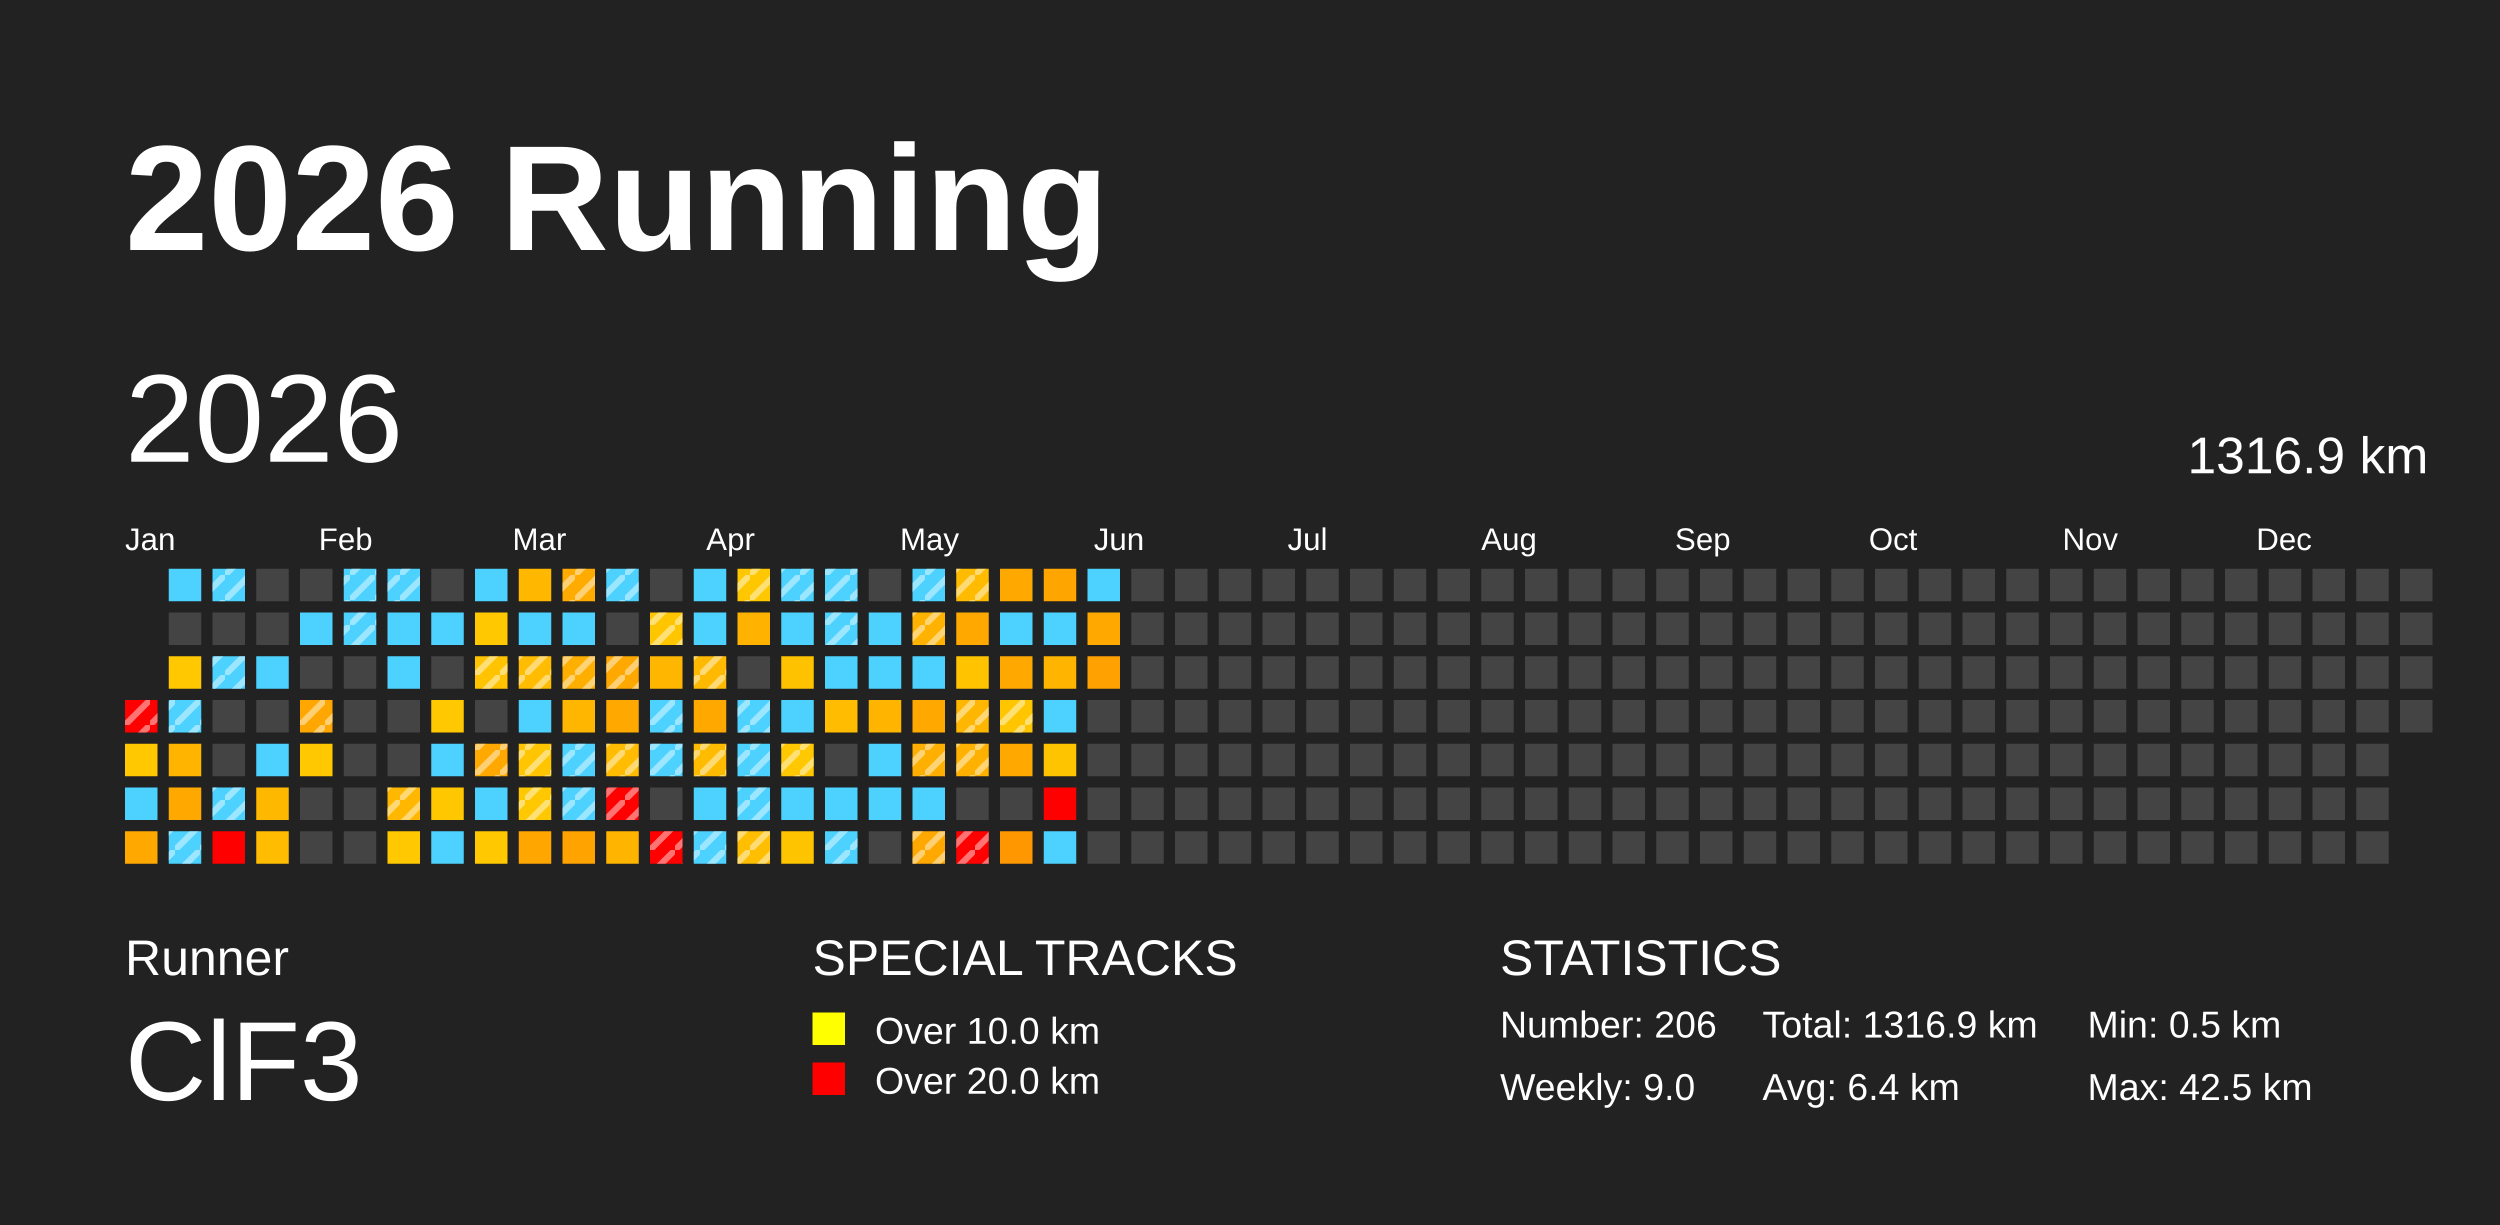
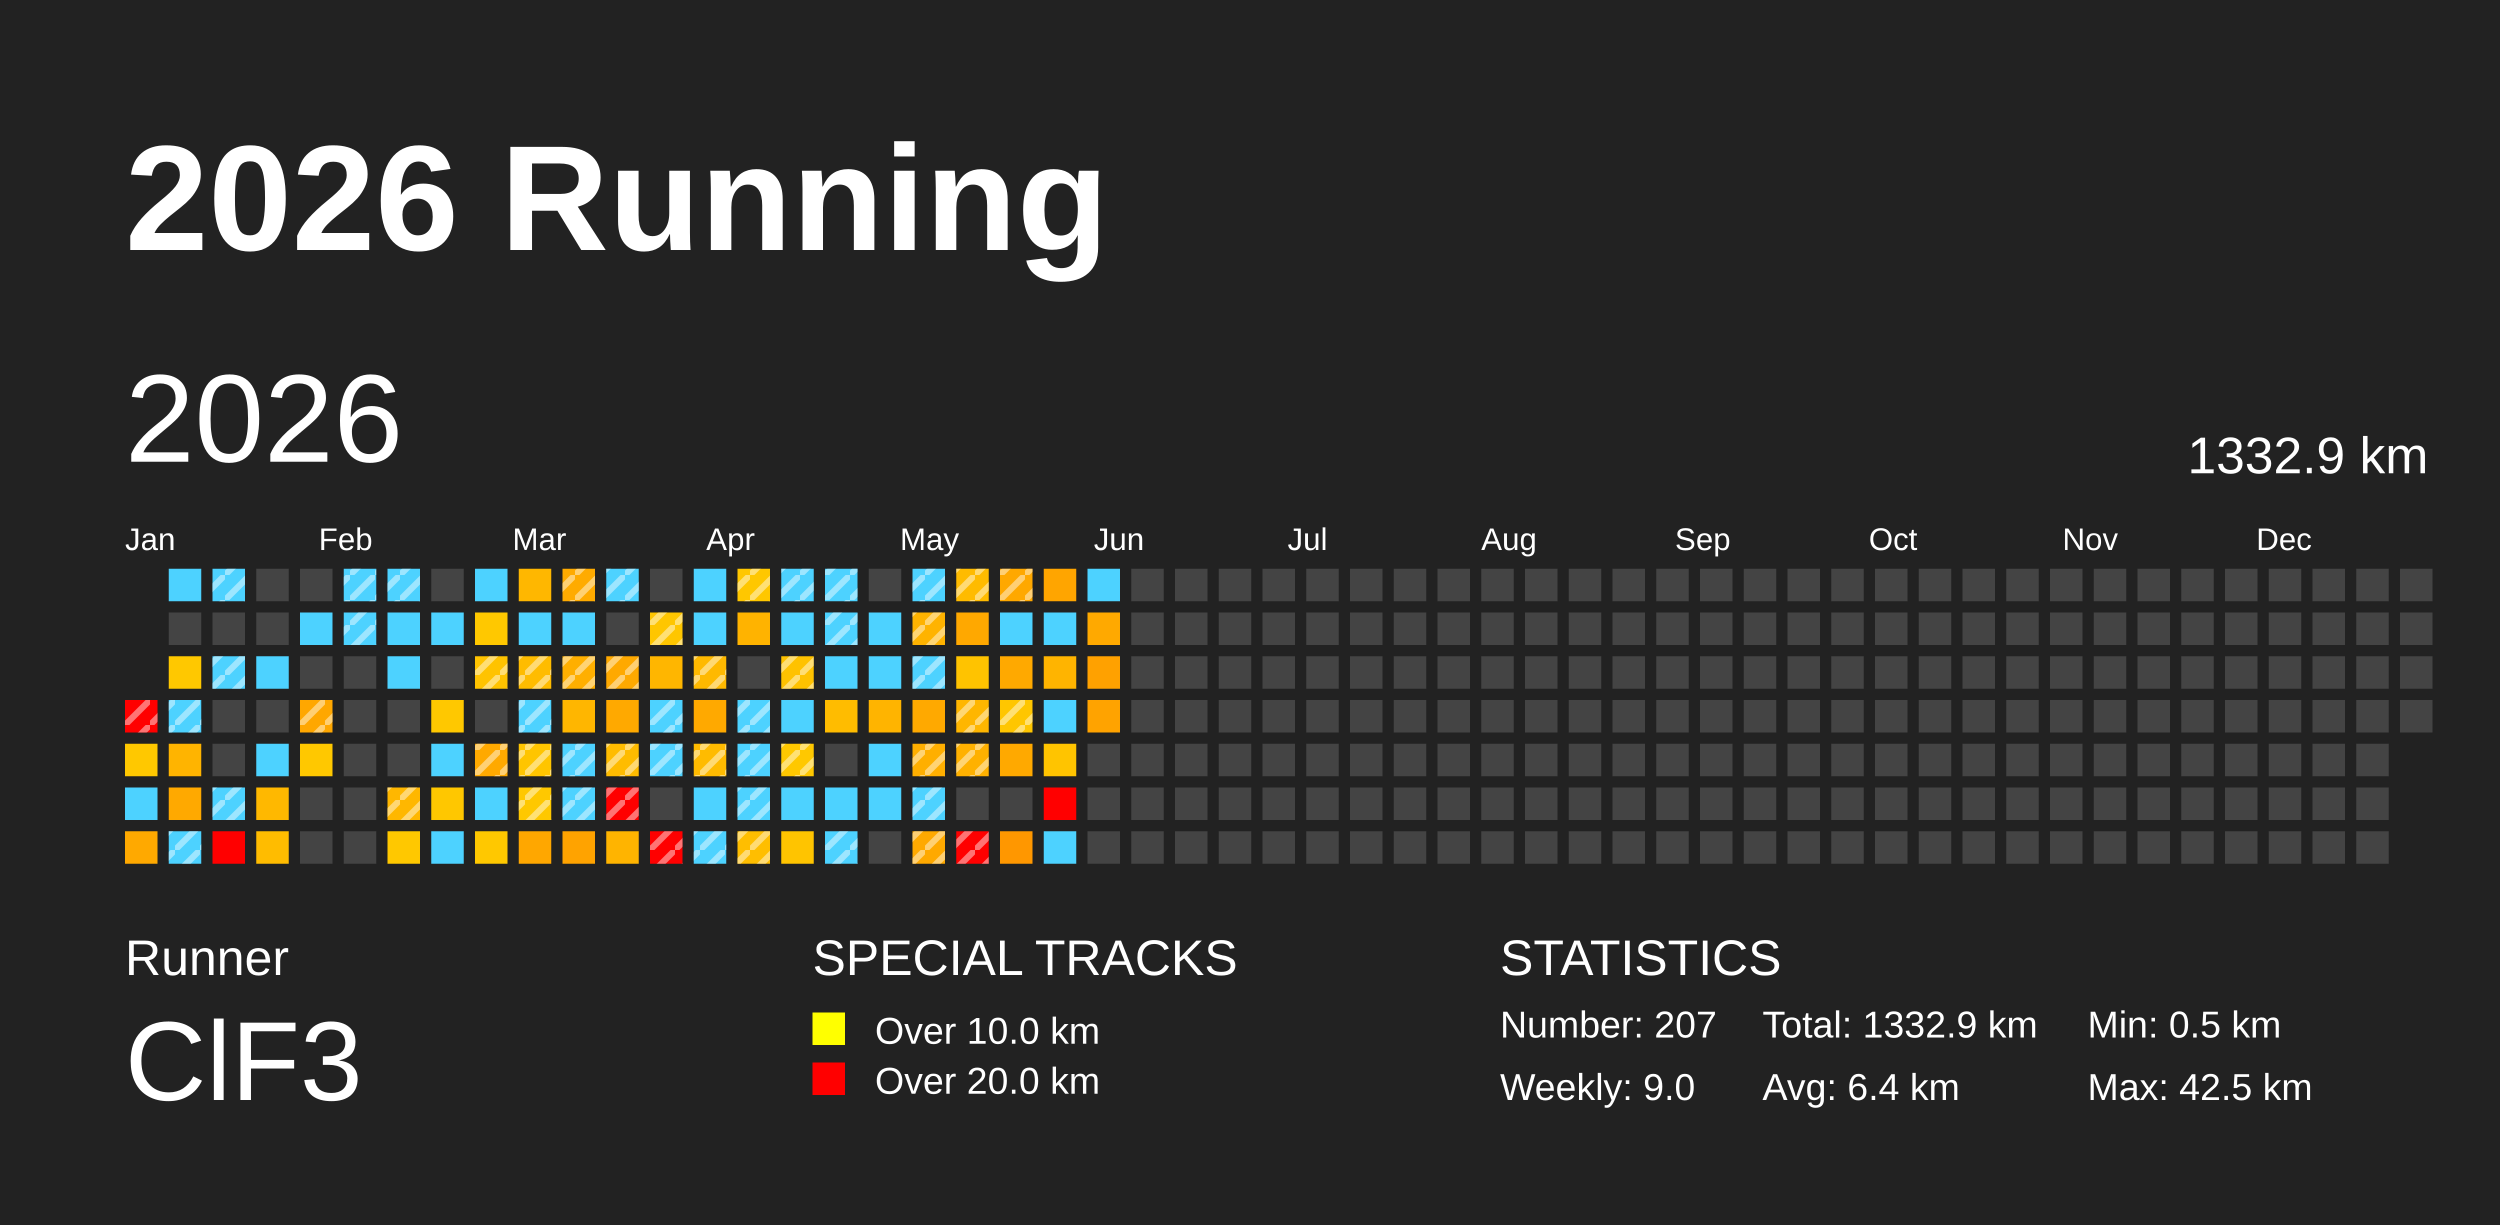
<svg xmlns="http://www.w3.org/2000/svg" baseProfile="full" height="98mm" version="1.1" viewBox="0,0,200,98" width="200mm">
  <defs>
    <pattern height="2" id="indoor-stripe" patternUnits="userSpaceOnUse" width="2">
      <line stroke="white" stroke-opacity="0.45" stroke-width="0.5" x1="0" x2="2" y1="2" y2="0" />
    </pattern>
  </defs>
  <rect fill="#222222" height="98" width="200" x="0" y="0" />
  <text fill="#FFFFFF" style="font-size:12px; font-family:Arial; font-weight:bold;" x="10" y="20">2026 Running</text>
  <text fill="#FFFFFF" style="font-size:4px; font-family:Arial" x="10" y="78">Runner</text>
  <text fill="#FFFFFF" style="font-size:9px; font-family:Arial" x="10" y="88">ClF3</text>
  <text fill="#FFFFFF" style="font-size:4px; font-family:Arial" x="65" y="78">SPECIAL TRACKS</text>
  <rect fill="yellow" height="2.6" width="2.6" x="65" y="81" />
  <text fill="#FFFFFF" style="font-size:3px; font-family:Arial" x="70" y="83.5">Over 10.0 km</text>
  <rect fill="red" height="2.6" width="2.6" x="65" y="85" />
  <text fill="#FFFFFF" style="font-size:3px; font-family:Arial" x="70" y="87.5">Over 20.0 km</text>
  <text fill="#FFFFFF" style="font-size:4px; font-family:Arial" x="120" y="78">STATISTICS</text>
-   <text fill="#FFFFFF" style="font-size:3px; font-family:Arial" x="120" y="83">Number: 206</text>
+   <text fill="#FFFFFF" style="font-size:3px; font-family:Arial" x="120" y="83">Number: 207</text>
  <text fill="#FFFFFF" style="font-size:3px; font-family:Arial" x="120" y="88">Weekly: 9.0</text>
-   <text fill="#FFFFFF" style="font-size:3px; font-family:Arial" x="141" y="83">Total: 1316.9 km</text>
+   <text fill="#FFFFFF" style="font-size:3px; font-family:Arial" x="141" y="83">Total: 1332.9 km</text>
  <text fill="#FFFFFF" style="font-size:3px; font-family:Arial" x="141" y="88">Avg: 6.4 km</text>
  <text fill="#FFFFFF" style="font-size:3px; font-family:Arial" x="167" y="83">Min: 0.5 km</text>
  <text fill="#FFFFFF" style="font-size:3px; font-family:Arial" x="167" y="88">Max: 42.5 km</text>
  <text dominant-baseline="hanging" fill="#FFFFFF" style="font-size:10.0px; font-family:Arial;" x="10" y="30">2026</text>
-   <text dominant-baseline="hanging" fill="#FFFFFF" style="font-size:4.125px; font-family:Arial;" x="175" y="35">1316.9 km</text>
+   <text dominant-baseline="hanging" fill="#FFFFFF" style="font-size:4.125px; font-family:Arial;" x="175" y="35">1332.9 km</text>
  <text fill="#FFFFFF" style="font-size:2.5px; font-family:Arial" x="10.0" y="44">Jan</text>
  <text fill="#FFFFFF" style="font-size:2.5px; font-family:Arial" x="25.5" y="44">Feb</text>
  <text fill="#FFFFFF" style="font-size:2.5px; font-family:Arial" x="41.0" y="44">Mar</text>
  <text fill="#FFFFFF" style="font-size:2.5px; font-family:Arial" x="56.5" y="44">Apr</text>
  <text fill="#FFFFFF" style="font-size:2.5px; font-family:Arial" x="72.0" y="44">May</text>
  <text fill="#FFFFFF" style="font-size:2.5px; font-family:Arial" x="87.5" y="44">Jun</text>
  <text fill="#FFFFFF" style="font-size:2.5px; font-family:Arial" x="103.0" y="44">Jul</text>
  <text fill="#FFFFFF" style="font-size:2.5px; font-family:Arial" x="118.5" y="44">Aug</text>
  <text fill="#FFFFFF" style="font-size:2.5px; font-family:Arial" x="134.0" y="44">Sep</text>
  <text fill="#FFFFFF" style="font-size:2.5px; font-family:Arial" x="149.5" y="44">Oct</text>
  <text fill="#FFFFFF" style="font-size:2.5px; font-family:Arial" x="165.0" y="44">Nov</text>
  <text fill="#FFFFFF" style="font-size:2.5px; font-family:Arial" x="180.5" y="44">Dec</text>
  <rect fill="red" height="2.6" width="2.6" x="10.0" y="56.0" />
  <rect fill="url(#indoor-stripe)" height="2.6" style="pointer-events: none;" width="2.6" x="10.0" y="56.0" />
  <rect fill="#ffc800" height="2.6" width="2.6" x="10.0" y="59.5" />
  <rect fill="#4dd2ff" height="2.6" width="2.6" x="10.0" y="63.0" />
  <rect fill="#ffa900" height="2.6" width="2.6" x="10.0" y="66.5" />
  <rect fill="#4dd2ff" height="2.6" width="2.6" x="13.5" y="45.5" />
  <rect fill="#444444" height="2.6" width="2.6" x="13.5" y="49.0" />
  <rect fill="#ffc800" height="2.6" width="2.6" x="13.5" y="52.5" />
  <rect fill="#4dd2ff" height="2.6" width="2.6" x="13.5" y="56.0" />
  <rect fill="url(#indoor-stripe)" height="2.6" style="pointer-events: none;" width="2.6" x="13.5" y="56.0" />
  <rect fill="#ffb400" height="2.6" width="2.6" x="13.5" y="59.5" />
  <rect fill="#ffa900" height="2.6" width="2.6" x="13.5" y="63.0" />
  <rect fill="#4dd2ff" height="2.6" width="2.6" x="13.5" y="66.5" />
  <rect fill="url(#indoor-stripe)" height="2.6" style="pointer-events: none;" width="2.6" x="13.5" y="66.5" />
  <rect fill="#4dd2ff" height="2.6" width="2.6" x="17.0" y="45.5" />
  <rect fill="url(#indoor-stripe)" height="2.6" style="pointer-events: none;" width="2.6" x="17.0" y="45.5" />
  <rect fill="#444444" height="2.6" width="2.6" x="17.0" y="49.0" />
  <rect fill="#4dd2ff" height="2.6" width="2.6" x="17.0" y="52.5" />
  <rect fill="url(#indoor-stripe)" height="2.6" style="pointer-events: none;" width="2.6" x="17.0" y="52.5" />
  <rect fill="#444444" height="2.6" width="2.6" x="17.0" y="56.0" />
  <rect fill="#444444" height="2.6" width="2.6" x="17.0" y="59.5" />
  <rect fill="#4dd2ff" height="2.6" width="2.6" x="17.0" y="63.0" />
  <rect fill="url(#indoor-stripe)" height="2.6" style="pointer-events: none;" width="2.6" x="17.0" y="63.0" />
  <rect fill="red" height="2.6" width="2.6" x="17.0" y="66.5" />
  <rect fill="#444444" height="2.6" width="2.6" x="20.5" y="45.5" />
  <rect fill="#444444" height="2.6" width="2.6" x="20.5" y="49.0" />
  <rect fill="#4dd2ff" height="2.6" width="2.6" x="20.5" y="52.5" />
  <rect fill="#444444" height="2.6" width="2.6" x="20.5" y="56.0" />
  <rect fill="#4dd2ff" height="2.6" width="2.6" x="20.5" y="59.5" />
  <rect fill="#ffb800" height="2.6" width="2.6" x="20.5" y="63.0" />
  <rect fill="#ffbc00" height="2.6" width="2.6" x="20.5" y="66.5" />
  <rect fill="#444444" height="2.6" width="2.6" x="24.0" y="45.5" />
  <rect fill="#4dd2ff" height="2.6" width="2.6" x="24.0" y="49.0" />
  <rect fill="#444444" height="2.6" width="2.6" x="24.0" y="52.5" />
  <rect fill="#ffa700" height="2.6" width="2.6" x="24.0" y="56.0" />
  <rect fill="url(#indoor-stripe)" height="2.6" style="pointer-events: none;" width="2.6" x="24.0" y="56.0" />
  <rect fill="#ffc800" height="2.6" width="2.6" x="24.0" y="59.5" />
  <rect fill="#444444" height="2.6" width="2.6" x="24.0" y="63.0" />
  <rect fill="#444444" height="2.6" width="2.6" x="24.0" y="66.5" />
  <rect fill="#4dd2ff" height="2.6" width="2.6" x="27.5" y="45.5" />
  <rect fill="url(#indoor-stripe)" height="2.6" style="pointer-events: none;" width="2.6" x="27.5" y="45.5" />
  <rect fill="#4dd2ff" height="2.6" width="2.6" x="27.5" y="49.0" />
  <rect fill="url(#indoor-stripe)" height="2.6" style="pointer-events: none;" width="2.6" x="27.5" y="49.0" />
  <rect fill="#444444" height="2.6" width="2.6" x="27.5" y="52.5" />
  <rect fill="#444444" height="2.6" width="2.6" x="27.5" y="56.0" />
  <rect fill="#444444" height="2.6" width="2.6" x="27.5" y="59.5" />
  <rect fill="#444444" height="2.6" width="2.6" x="27.5" y="63.0" />
  <rect fill="#444444" height="2.6" width="2.6" x="27.5" y="66.5" />
  <rect fill="#4dd2ff" height="2.6" width="2.6" x="31.0" y="45.5" />
  <rect fill="url(#indoor-stripe)" height="2.6" style="pointer-events: none;" width="2.6" x="31.0" y="45.5" />
  <rect fill="#4dd2ff" height="2.6" width="2.6" x="31.0" y="49.0" />
  <rect fill="#4dd2ff" height="2.6" width="2.6" x="31.0" y="52.5" />
  <rect fill="#444444" height="2.6" width="2.6" x="31.0" y="56.0" />
  <rect fill="#444444" height="2.6" width="2.6" x="31.0" y="59.5" />
  <rect fill="#ffb700" height="2.6" width="2.6" x="31.0" y="63.0" />
  <rect fill="url(#indoor-stripe)" height="2.6" style="pointer-events: none;" width="2.6" x="31.0" y="63.0" />
  <rect fill="#ffc800" height="2.6" width="2.6" x="31.0" y="66.5" />
  <rect fill="#444444" height="2.6" width="2.6" x="34.5" y="45.5" />
  <rect fill="#4dd2ff" height="2.6" width="2.6" x="34.5" y="49.0" />
  <rect fill="#444444" height="2.6" width="2.6" x="34.5" y="52.5" />
  <rect fill="#ffc800" height="2.6" width="2.6" x="34.5" y="56.0" />
  <rect fill="#4dd2ff" height="2.6" width="2.6" x="34.5" y="59.5" />
  <rect fill="#ffc700" height="2.6" width="2.6" x="34.5" y="63.0" />
  <rect fill="#4dd2ff" height="2.6" width="2.6" x="34.5" y="66.5" />
  <rect fill="#4dd2ff" height="2.6" width="2.6" x="38.0" y="45.5" />
  <rect fill="#ffc800" height="2.6" width="2.6" x="38.0" y="49.0" />
  <rect fill="#ffc300" height="2.6" width="2.6" x="38.0" y="52.5" />
  <rect fill="url(#indoor-stripe)" height="2.6" style="pointer-events: none;" width="2.6" x="38.0" y="52.5" />
  <rect fill="#444444" height="2.6" width="2.6" x="38.0" y="56.0" />
  <rect fill="#ffa900" height="2.6" width="2.6" x="38.0" y="59.5" />
  <rect fill="url(#indoor-stripe)" height="2.6" style="pointer-events: none;" width="2.6" x="38.0" y="59.5" />
  <rect fill="#4dd2ff" height="2.6" width="2.6" x="38.0" y="63.0" />
  <rect fill="#ffc800" height="2.6" width="2.6" x="38.0" y="66.5" />
  <rect fill="#ffb700" height="2.6" width="2.6" x="41.5" y="45.5" />
  <rect fill="#4dd2ff" height="2.6" width="2.6" x="41.5" y="49.0" />
  <rect fill="#ffbc00" height="2.6" width="2.6" x="41.5" y="52.5" />
  <rect fill="url(#indoor-stripe)" height="2.6" style="pointer-events: none;" width="2.6" x="41.5" y="52.5" />
  <rect fill="#4dd2ff" height="2.6" width="2.6" x="41.5" y="56.0" />
+   <rect fill="url(#indoor-stripe)" height="2.6" style="pointer-events: none;" width="2.6" x="41.5" y="56.0" />
  <rect fill="#ffc500" height="2.6" width="2.6" x="41.5" y="59.5" />
  <rect fill="url(#indoor-stripe)" height="2.6" style="pointer-events: none;" width="2.6" x="41.5" y="59.5" />
  <rect fill="#ffc800" height="2.6" width="2.6" x="41.5" y="63.0" />
  <rect fill="url(#indoor-stripe)" height="2.6" style="pointer-events: none;" width="2.6" x="41.5" y="63.0" />
  <rect fill="#ffa700" height="2.6" width="2.6" x="41.5" y="66.5" />
  <rect fill="#ffab00" height="2.6" width="2.6" x="45.0" y="45.5" />
  <rect fill="url(#indoor-stripe)" height="2.6" style="pointer-events: none;" width="2.6" x="45.0" y="45.5" />
  <rect fill="#4dd2ff" height="2.6" width="2.6" x="45.0" y="49.0" />
  <rect fill="#ffaf00" height="2.6" width="2.6" x="45.0" y="52.5" />
  <rect fill="url(#indoor-stripe)" height="2.6" style="pointer-events: none;" width="2.6" x="45.0" y="52.5" />
  <rect fill="#ffb600" height="2.6" width="2.6" x="45.0" y="56.0" />
  <rect fill="#4dd2ff" height="2.6" width="2.6" x="45.0" y="59.5" />
  <rect fill="url(#indoor-stripe)" height="2.6" style="pointer-events: none;" width="2.6" x="45.0" y="59.5" />
  <rect fill="#4dd2ff" height="2.6" width="2.6" x="45.0" y="63.0" />
  <rect fill="url(#indoor-stripe)" height="2.6" style="pointer-events: none;" width="2.6" x="45.0" y="63.0" />
  <rect fill="#ffa300" height="2.6" width="2.6" x="45.0" y="66.5" />
  <rect fill="#4dd2ff" height="2.6" width="2.6" x="48.5" y="45.5" />
  <rect fill="url(#indoor-stripe)" height="2.6" style="pointer-events: none;" width="2.6" x="48.5" y="45.5" />
  <rect fill="#444444" height="2.6" width="2.6" x="48.5" y="49.0" />
  <rect fill="#ffa900" height="2.6" width="2.6" x="48.5" y="52.5" />
  <rect fill="url(#indoor-stripe)" height="2.6" style="pointer-events: none;" width="2.6" x="48.5" y="52.5" />
  <rect fill="#ffa900" height="2.6" width="2.6" x="48.5" y="56.0" />
  <rect fill="#ffbc00" height="2.6" width="2.6" x="48.5" y="59.5" />
  <rect fill="url(#indoor-stripe)" height="2.6" style="pointer-events: none;" width="2.6" x="48.5" y="59.5" />
  <rect fill="red" height="2.6" width="2.6" x="48.5" y="63.0" />
  <rect fill="url(#indoor-stripe)" height="2.6" style="pointer-events: none;" width="2.6" x="48.5" y="63.0" />
  <rect fill="#ffb400" height="2.6" width="2.6" x="48.5" y="66.5" />
  <rect fill="#444444" height="2.6" width="2.6" x="52.0" y="45.5" />
  <rect fill="#ffc600" height="2.6" width="2.6" x="52.0" y="49.0" />
  <rect fill="url(#indoor-stripe)" height="2.6" style="pointer-events: none;" width="2.6" x="52.0" y="49.0" />
  <rect fill="#ffb600" height="2.6" width="2.6" x="52.0" y="52.5" />
  <rect fill="#4dd2ff" height="2.6" width="2.6" x="52.0" y="56.0" />
  <rect fill="url(#indoor-stripe)" height="2.6" style="pointer-events: none;" width="2.6" x="52.0" y="56.0" />
  <rect fill="#4dd2ff" height="2.6" width="2.6" x="52.0" y="59.5" />
  <rect fill="url(#indoor-stripe)" height="2.6" style="pointer-events: none;" width="2.6" x="52.0" y="59.5" />
  <rect fill="#444444" height="2.6" width="2.6" x="52.0" y="63.0" />
  <rect fill="red" height="2.6" width="2.6" x="52.0" y="66.5" />
  <rect fill="url(#indoor-stripe)" height="2.6" style="pointer-events: none;" width="2.6" x="52.0" y="66.5" />
  <rect fill="#4dd2ff" height="2.6" width="2.6" x="55.5" y="45.5" />
  <rect fill="#4dd2ff" height="2.6" width="2.6" x="55.5" y="49.0" />
  <rect fill="#ffb900" height="2.6" width="2.6" x="55.5" y="52.5" />
  <rect fill="url(#indoor-stripe)" height="2.6" style="pointer-events: none;" width="2.6" x="55.5" y="52.5" />
  <rect fill="#ffa900" height="2.6" width="2.6" x="55.5" y="56.0" />
  <rect fill="#ffbb00" height="2.6" width="2.6" x="55.5" y="59.5" />
  <rect fill="url(#indoor-stripe)" height="2.6" style="pointer-events: none;" width="2.6" x="55.5" y="59.5" />
  <rect fill="#4dd2ff" height="2.6" width="2.6" x="55.5" y="63.0" />
  <rect fill="#4dd2ff" height="2.6" width="2.6" x="55.5" y="66.5" />
  <rect fill="url(#indoor-stripe)" height="2.6" style="pointer-events: none;" width="2.6" x="55.5" y="66.5" />
  <rect fill="#ffc700" height="2.6" width="2.6" x="59.0" y="45.5" />
  <rect fill="url(#indoor-stripe)" height="2.6" style="pointer-events: none;" width="2.6" x="59.0" y="45.5" />
  <rect fill="#ffb300" height="2.6" width="2.6" x="59.0" y="49.0" />
  <rect fill="#444444" height="2.6" width="2.6" x="59.0" y="52.5" />
  <rect fill="#4dd2ff" height="2.6" width="2.6" x="59.0" y="56.0" />
  <rect fill="url(#indoor-stripe)" height="2.6" style="pointer-events: none;" width="2.6" x="59.0" y="56.0" />
  <rect fill="#4dd2ff" height="2.6" width="2.6" x="59.0" y="59.5" />
  <rect fill="url(#indoor-stripe)" height="2.6" style="pointer-events: none;" width="2.6" x="59.0" y="59.5" />
  <rect fill="#4dd2ff" height="2.6" width="2.6" x="59.0" y="63.0" />
  <rect fill="url(#indoor-stripe)" height="2.6" style="pointer-events: none;" width="2.6" x="59.0" y="63.0" />
  <rect fill="#ffbe00" height="2.6" width="2.6" x="59.0" y="66.5" />
  <rect fill="url(#indoor-stripe)" height="2.6" style="pointer-events: none;" width="2.6" x="59.0" y="66.5" />
  <rect fill="#4dd2ff" height="2.6" width="2.6" x="62.5" y="45.5" />
  <rect fill="url(#indoor-stripe)" height="2.6" style="pointer-events: none;" width="2.6" x="62.5" y="45.5" />
  <rect fill="#4dd2ff" height="2.6" width="2.6" x="62.5" y="49.0" />
  <rect fill="#ffc200" height="2.6" width="2.6" x="62.5" y="52.5" />
+   <rect fill="url(#indoor-stripe)" height="2.6" style="pointer-events: none;" width="2.6" x="62.5" y="52.5" />
  <rect fill="#4dd2ff" height="2.6" width="2.6" x="62.5" y="56.0" />
  <rect fill="#ffc800" height="2.6" width="2.6" x="62.5" y="59.5" />
  <rect fill="url(#indoor-stripe)" height="2.6" style="pointer-events: none;" width="2.6" x="62.5" y="59.5" />
  <rect fill="#4dd2ff" height="2.6" width="2.6" x="62.5" y="63.0" />
  <rect fill="#ffc400" height="2.6" width="2.6" x="62.5" y="66.5" />
  <rect fill="#4dd2ff" height="2.6" width="2.6" x="66.0" y="45.5" />
  <rect fill="url(#indoor-stripe)" height="2.6" style="pointer-events: none;" width="2.6" x="66.0" y="45.5" />
  <rect fill="#4dd2ff" height="2.6" width="2.6" x="66.0" y="49.0" />
  <rect fill="url(#indoor-stripe)" height="2.6" style="pointer-events: none;" width="2.6" x="66.0" y="49.0" />
  <rect fill="#4dd2ff" height="2.6" width="2.6" x="66.0" y="52.5" />
  <rect fill="#ffbc00" height="2.6" width="2.6" x="66.0" y="56.0" />
  <rect fill="#444444" height="2.6" width="2.6" x="66.0" y="59.5" />
  <rect fill="#4dd2ff" height="2.6" width="2.6" x="66.0" y="63.0" />
  <rect fill="#4dd2ff" height="2.6" width="2.6" x="66.0" y="66.5" />
  <rect fill="url(#indoor-stripe)" height="2.6" style="pointer-events: none;" width="2.6" x="66.0" y="66.5" />
  <rect fill="#444444" height="2.6" width="2.6" x="69.5" y="45.5" />
  <rect fill="#4dd2ff" height="2.6" width="2.6" x="69.5" y="49.0" />
  <rect fill="#4dd2ff" height="2.6" width="2.6" x="69.5" y="52.5" />
  <rect fill="#ffb400" height="2.6" width="2.6" x="69.5" y="56.0" />
  <rect fill="#4dd2ff" height="2.6" width="2.6" x="69.5" y="59.5" />
  <rect fill="#4dd2ff" height="2.6" width="2.6" x="69.5" y="63.0" />
  <rect fill="#444444" height="2.6" width="2.6" x="69.5" y="66.5" />
  <rect fill="#4dd2ff" height="2.6" width="2.6" x="73.0" y="45.5" />
  <rect fill="url(#indoor-stripe)" height="2.6" style="pointer-events: none;" width="2.6" x="73.0" y="45.5" />
  <rect fill="#ffb300" height="2.6" width="2.6" x="73.0" y="49.0" />
  <rect fill="url(#indoor-stripe)" height="2.6" style="pointer-events: none;" width="2.6" x="73.0" y="49.0" />
  <rect fill="#4dd2ff" height="2.6" width="2.6" x="73.0" y="52.5" />
+   <rect fill="url(#indoor-stripe)" height="2.6" style="pointer-events: none;" width="2.6" x="73.0" y="52.5" />
  <rect fill="#ffa900" height="2.6" width="2.6" x="73.0" y="56.0" />
  <rect fill="#ffaf00" height="2.6" width="2.6" x="73.0" y="59.5" />
  <rect fill="url(#indoor-stripe)" height="2.6" style="pointer-events: none;" width="2.6" x="73.0" y="59.5" />
  <rect fill="#4dd2ff" height="2.6" width="2.6" x="73.0" y="63.0" />
+   <rect fill="url(#indoor-stripe)" height="2.6" style="pointer-events: none;" width="2.6" x="73.0" y="63.0" />
  <rect fill="#ffa900" height="2.6" width="2.6" x="73.0" y="66.5" />
  <rect fill="url(#indoor-stripe)" height="2.6" style="pointer-events: none;" width="2.6" x="73.0" y="66.5" />
  <rect fill="#ffbb00" height="2.6" width="2.6" x="76.5" y="45.5" />
  <rect fill="url(#indoor-stripe)" height="2.6" style="pointer-events: none;" width="2.6" x="76.5" y="45.5" />
  <rect fill="#ffa800" height="2.6" width="2.6" x="76.5" y="49.0" />
  <rect fill="#ffc300" height="2.6" width="2.6" x="76.5" y="52.5" />
  <rect fill="#ffb600" height="2.6" width="2.6" x="76.5" y="56.0" />
  <rect fill="url(#indoor-stripe)" height="2.6" style="pointer-events: none;" width="2.6" x="76.5" y="56.0" />
  <rect fill="#ffb100" height="2.6" width="2.6" x="76.5" y="59.5" />
  <rect fill="url(#indoor-stripe)" height="2.6" style="pointer-events: none;" width="2.6" x="76.5" y="59.5" />
  <rect fill="#444444" height="2.6" width="2.6" x="76.5" y="63.0" />
  <rect fill="red" height="2.6" width="2.6" x="76.5" y="66.5" />
  <rect fill="url(#indoor-stripe)" height="2.6" style="pointer-events: none;" width="2.6" x="76.5" y="66.5" />
  <rect fill="#ffa800" height="2.6" width="2.6" x="80.0" y="45.5" />
+   <rect fill="url(#indoor-stripe)" height="2.6" style="pointer-events: none;" width="2.6" x="80.0" y="45.5" />
  <rect fill="#4dd2ff" height="2.6" width="2.6" x="80.0" y="49.0" />
  <rect fill="#ffa900" height="2.6" width="2.6" x="80.0" y="52.5" />
  <rect fill="#ffc600" height="2.6" width="2.6" x="80.0" y="56.0" />
  <rect fill="url(#indoor-stripe)" height="2.6" style="pointer-events: none;" width="2.6" x="80.0" y="56.0" />
  <rect fill="#ffa900" height="2.6" width="2.6" x="80.0" y="59.5" />
  <rect fill="#444444" height="2.6" width="2.6" x="80.0" y="63.0" />
  <rect fill="#ff9700" height="2.6" width="2.6" x="80.0" y="66.5" />
  <rect fill="#ffa500" height="2.6" width="2.6" x="83.5" y="45.5" />
  <rect fill="#4dd2ff" height="2.6" width="2.6" x="83.5" y="49.0" />
  <rect fill="#ffb400" height="2.6" width="2.6" x="83.5" y="52.5" />
  <rect fill="#4dd2ff" height="2.6" width="2.6" x="83.5" y="56.0" />
  <rect fill="#ffc400" height="2.6" width="2.6" x="83.5" y="59.5" />
  <rect fill="red" height="2.6" width="2.6" x="83.5" y="63.0" />
  <rect fill="#4dd2ff" height="2.6" width="2.6" x="83.5" y="66.5" />
  <rect fill="#4dd2ff" height="2.6" width="2.6" x="87.0" y="45.5" />
  <rect fill="#ffa900" height="2.6" width="2.6" x="87.0" y="49.0" />
  <rect fill="#ffa100" height="2.6" width="2.6" x="87.0" y="52.5" />
-   <rect fill="#444444" height="2.6" width="2.6" x="87.0" y="56.0" />
+   <rect fill="#ffa300" height="2.6" width="2.6" x="87.0" y="56.0" />
  <rect fill="#444444" height="2.6" width="2.6" x="87.0" y="59.5" />
  <rect fill="#444444" height="2.6" width="2.6" x="87.0" y="63.0" />
  <rect fill="#444444" height="2.6" width="2.6" x="87.0" y="66.5" />
  <rect fill="#444444" height="2.6" width="2.6" x="90.5" y="45.5" />
  <rect fill="#444444" height="2.6" width="2.6" x="90.5" y="49.0" />
  <rect fill="#444444" height="2.6" width="2.6" x="90.5" y="52.5" />
  <rect fill="#444444" height="2.6" width="2.6" x="90.5" y="56.0" />
  <rect fill="#444444" height="2.6" width="2.6" x="90.5" y="59.5" />
  <rect fill="#444444" height="2.6" width="2.6" x="90.5" y="63.0" />
  <rect fill="#444444" height="2.6" width="2.6" x="90.5" y="66.5" />
  <rect fill="#444444" height="2.6" width="2.6" x="94.0" y="45.5" />
  <rect fill="#444444" height="2.6" width="2.6" x="94.0" y="49.0" />
  <rect fill="#444444" height="2.6" width="2.6" x="94.0" y="52.5" />
  <rect fill="#444444" height="2.6" width="2.6" x="94.0" y="56.0" />
  <rect fill="#444444" height="2.6" width="2.6" x="94.0" y="59.5" />
  <rect fill="#444444" height="2.6" width="2.6" x="94.0" y="63.0" />
  <rect fill="#444444" height="2.6" width="2.6" x="94.0" y="66.5" />
  <rect fill="#444444" height="2.6" width="2.6" x="97.5" y="45.5" />
  <rect fill="#444444" height="2.6" width="2.6" x="97.5" y="49.0" />
  <rect fill="#444444" height="2.6" width="2.6" x="97.5" y="52.5" />
  <rect fill="#444444" height="2.6" width="2.6" x="97.5" y="56.0" />
  <rect fill="#444444" height="2.6" width="2.6" x="97.5" y="59.5" />
  <rect fill="#444444" height="2.6" width="2.6" x="97.5" y="63.0" />
  <rect fill="#444444" height="2.6" width="2.6" x="97.5" y="66.5" />
  <rect fill="#444444" height="2.6" width="2.6" x="101.0" y="45.5" />
  <rect fill="#444444" height="2.6" width="2.6" x="101.0" y="49.0" />
  <rect fill="#444444" height="2.6" width="2.6" x="101.0" y="52.5" />
  <rect fill="#444444" height="2.6" width="2.6" x="101.0" y="56.0" />
  <rect fill="#444444" height="2.6" width="2.6" x="101.0" y="59.5" />
  <rect fill="#444444" height="2.6" width="2.6" x="101.0" y="63.0" />
  <rect fill="#444444" height="2.6" width="2.6" x="101.0" y="66.5" />
  <rect fill="#444444" height="2.6" width="2.6" x="104.5" y="45.5" />
  <rect fill="#444444" height="2.6" width="2.6" x="104.5" y="49.0" />
  <rect fill="#444444" height="2.6" width="2.6" x="104.5" y="52.5" />
  <rect fill="#444444" height="2.6" width="2.6" x="104.5" y="56.0" />
  <rect fill="#444444" height="2.6" width="2.6" x="104.5" y="59.5" />
  <rect fill="#444444" height="2.6" width="2.6" x="104.5" y="63.0" />
  <rect fill="#444444" height="2.6" width="2.6" x="104.5" y="66.5" />
  <rect fill="#444444" height="2.6" width="2.6" x="108.0" y="45.5" />
  <rect fill="#444444" height="2.6" width="2.6" x="108.0" y="49.0" />
  <rect fill="#444444" height="2.6" width="2.6" x="108.0" y="52.5" />
  <rect fill="#444444" height="2.6" width="2.6" x="108.0" y="56.0" />
  <rect fill="#444444" height="2.6" width="2.6" x="108.0" y="59.5" />
  <rect fill="#444444" height="2.6" width="2.6" x="108.0" y="63.0" />
  <rect fill="#444444" height="2.6" width="2.6" x="108.0" y="66.5" />
  <rect fill="#444444" height="2.6" width="2.6" x="111.5" y="45.5" />
  <rect fill="#444444" height="2.6" width="2.6" x="111.5" y="49.0" />
  <rect fill="#444444" height="2.6" width="2.6" x="111.5" y="52.5" />
  <rect fill="#444444" height="2.6" width="2.6" x="111.5" y="56.0" />
  <rect fill="#444444" height="2.6" width="2.6" x="111.5" y="59.5" />
  <rect fill="#444444" height="2.6" width="2.6" x="111.5" y="63.0" />
  <rect fill="#444444" height="2.6" width="2.6" x="111.5" y="66.5" />
  <rect fill="#444444" height="2.6" width="2.6" x="115.0" y="45.5" />
  <rect fill="#444444" height="2.6" width="2.6" x="115.0" y="49.0" />
  <rect fill="#444444" height="2.6" width="2.6" x="115.0" y="52.5" />
  <rect fill="#444444" height="2.6" width="2.6" x="115.0" y="56.0" />
  <rect fill="#444444" height="2.6" width="2.6" x="115.0" y="59.5" />
  <rect fill="#444444" height="2.6" width="2.6" x="115.0" y="63.0" />
  <rect fill="#444444" height="2.6" width="2.6" x="115.0" y="66.5" />
  <rect fill="#444444" height="2.6" width="2.6" x="118.5" y="45.5" />
  <rect fill="#444444" height="2.6" width="2.6" x="118.5" y="49.0" />
  <rect fill="#444444" height="2.6" width="2.6" x="118.5" y="52.5" />
  <rect fill="#444444" height="2.6" width="2.6" x="118.5" y="56.0" />
  <rect fill="#444444" height="2.6" width="2.6" x="118.5" y="59.5" />
  <rect fill="#444444" height="2.6" width="2.6" x="118.5" y="63.0" />
  <rect fill="#444444" height="2.6" width="2.6" x="118.5" y="66.5" />
  <rect fill="#444444" height="2.6" width="2.6" x="122.0" y="45.5" />
  <rect fill="#444444" height="2.6" width="2.6" x="122.0" y="49.0" />
  <rect fill="#444444" height="2.6" width="2.6" x="122.0" y="52.5" />
  <rect fill="#444444" height="2.6" width="2.6" x="122.0" y="56.0" />
  <rect fill="#444444" height="2.6" width="2.6" x="122.0" y="59.5" />
  <rect fill="#444444" height="2.6" width="2.6" x="122.0" y="63.0" />
  <rect fill="#444444" height="2.6" width="2.6" x="122.0" y="66.5" />
  <rect fill="#444444" height="2.6" width="2.6" x="125.5" y="45.5" />
  <rect fill="#444444" height="2.6" width="2.6" x="125.5" y="49.0" />
  <rect fill="#444444" height="2.6" width="2.6" x="125.5" y="52.5" />
  <rect fill="#444444" height="2.6" width="2.6" x="125.5" y="56.0" />
  <rect fill="#444444" height="2.6" width="2.6" x="125.5" y="59.5" />
  <rect fill="#444444" height="2.6" width="2.6" x="125.5" y="63.0" />
  <rect fill="#444444" height="2.6" width="2.6" x="125.5" y="66.5" />
  <rect fill="#444444" height="2.6" width="2.6" x="129.0" y="45.5" />
  <rect fill="#444444" height="2.6" width="2.6" x="129.0" y="49.0" />
  <rect fill="#444444" height="2.6" width="2.6" x="129.0" y="52.5" />
  <rect fill="#444444" height="2.6" width="2.6" x="129.0" y="56.0" />
  <rect fill="#444444" height="2.6" width="2.6" x="129.0" y="59.5" />
  <rect fill="#444444" height="2.6" width="2.6" x="129.0" y="63.0" />
  <rect fill="#444444" height="2.6" width="2.6" x="129.0" y="66.5" />
  <rect fill="#444444" height="2.6" width="2.6" x="132.5" y="45.5" />
  <rect fill="#444444" height="2.6" width="2.6" x="132.5" y="49.0" />
  <rect fill="#444444" height="2.6" width="2.6" x="132.5" y="52.5" />
  <rect fill="#444444" height="2.6" width="2.6" x="132.5" y="56.0" />
  <rect fill="#444444" height="2.6" width="2.6" x="132.5" y="59.5" />
  <rect fill="#444444" height="2.6" width="2.6" x="132.5" y="63.0" />
  <rect fill="#444444" height="2.6" width="2.6" x="132.5" y="66.5" />
  <rect fill="#444444" height="2.6" width="2.6" x="136.0" y="45.5" />
  <rect fill="#444444" height="2.6" width="2.6" x="136.0" y="49.0" />
  <rect fill="#444444" height="2.6" width="2.6" x="136.0" y="52.5" />
  <rect fill="#444444" height="2.6" width="2.6" x="136.0" y="56.0" />
  <rect fill="#444444" height="2.6" width="2.6" x="136.0" y="59.5" />
  <rect fill="#444444" height="2.6" width="2.6" x="136.0" y="63.0" />
  <rect fill="#444444" height="2.6" width="2.6" x="136.0" y="66.5" />
  <rect fill="#444444" height="2.6" width="2.6" x="139.5" y="45.5" />
  <rect fill="#444444" height="2.6" width="2.6" x="139.5" y="49.0" />
  <rect fill="#444444" height="2.6" width="2.6" x="139.5" y="52.5" />
  <rect fill="#444444" height="2.6" width="2.6" x="139.5" y="56.0" />
  <rect fill="#444444" height="2.6" width="2.6" x="139.5" y="59.5" />
  <rect fill="#444444" height="2.6" width="2.6" x="139.5" y="63.0" />
  <rect fill="#444444" height="2.6" width="2.6" x="139.5" y="66.5" />
  <rect fill="#444444" height="2.6" width="2.6" x="143.0" y="45.5" />
  <rect fill="#444444" height="2.6" width="2.6" x="143.0" y="49.0" />
  <rect fill="#444444" height="2.6" width="2.6" x="143.0" y="52.5" />
  <rect fill="#444444" height="2.6" width="2.6" x="143.0" y="56.0" />
  <rect fill="#444444" height="2.6" width="2.6" x="143.0" y="59.5" />
  <rect fill="#444444" height="2.6" width="2.6" x="143.0" y="63.0" />
  <rect fill="#444444" height="2.6" width="2.6" x="143.0" y="66.5" />
  <rect fill="#444444" height="2.6" width="2.6" x="146.5" y="45.5" />
  <rect fill="#444444" height="2.6" width="2.6" x="146.5" y="49.0" />
  <rect fill="#444444" height="2.6" width="2.6" x="146.5" y="52.5" />
  <rect fill="#444444" height="2.6" width="2.6" x="146.5" y="56.0" />
  <rect fill="#444444" height="2.6" width="2.6" x="146.5" y="59.5" />
  <rect fill="#444444" height="2.6" width="2.6" x="146.5" y="63.0" />
  <rect fill="#444444" height="2.6" width="2.6" x="146.5" y="66.5" />
  <rect fill="#444444" height="2.6" width="2.6" x="150.0" y="45.5" />
  <rect fill="#444444" height="2.6" width="2.6" x="150.0" y="49.0" />
  <rect fill="#444444" height="2.6" width="2.6" x="150.0" y="52.5" />
  <rect fill="#444444" height="2.6" width="2.6" x="150.0" y="56.0" />
  <rect fill="#444444" height="2.6" width="2.6" x="150.0" y="59.5" />
  <rect fill="#444444" height="2.6" width="2.6" x="150.0" y="63.0" />
  <rect fill="#444444" height="2.6" width="2.6" x="150.0" y="66.5" />
  <rect fill="#444444" height="2.6" width="2.6" x="153.5" y="45.5" />
  <rect fill="#444444" height="2.6" width="2.6" x="153.5" y="49.0" />
  <rect fill="#444444" height="2.6" width="2.6" x="153.5" y="52.5" />
  <rect fill="#444444" height="2.6" width="2.6" x="153.5" y="56.0" />
  <rect fill="#444444" height="2.6" width="2.6" x="153.5" y="59.5" />
  <rect fill="#444444" height="2.6" width="2.6" x="153.5" y="63.0" />
  <rect fill="#444444" height="2.6" width="2.6" x="153.5" y="66.5" />
  <rect fill="#444444" height="2.6" width="2.6" x="157.0" y="45.5" />
  <rect fill="#444444" height="2.6" width="2.6" x="157.0" y="49.0" />
  <rect fill="#444444" height="2.6" width="2.6" x="157.0" y="52.5" />
  <rect fill="#444444" height="2.6" width="2.6" x="157.0" y="56.0" />
  <rect fill="#444444" height="2.6" width="2.6" x="157.0" y="59.5" />
  <rect fill="#444444" height="2.6" width="2.6" x="157.0" y="63.0" />
  <rect fill="#444444" height="2.6" width="2.6" x="157.0" y="66.5" />
  <rect fill="#444444" height="2.6" width="2.6" x="160.5" y="45.5" />
  <rect fill="#444444" height="2.6" width="2.6" x="160.5" y="49.0" />
  <rect fill="#444444" height="2.6" width="2.6" x="160.5" y="52.5" />
  <rect fill="#444444" height="2.6" width="2.6" x="160.5" y="56.0" />
  <rect fill="#444444" height="2.6" width="2.6" x="160.5" y="59.5" />
  <rect fill="#444444" height="2.6" width="2.6" x="160.5" y="63.0" />
  <rect fill="#444444" height="2.6" width="2.6" x="160.5" y="66.5" />
  <rect fill="#444444" height="2.6" width="2.6" x="164.0" y="45.5" />
  <rect fill="#444444" height="2.6" width="2.6" x="164.0" y="49.0" />
  <rect fill="#444444" height="2.6" width="2.6" x="164.0" y="52.5" />
  <rect fill="#444444" height="2.6" width="2.6" x="164.0" y="56.0" />
  <rect fill="#444444" height="2.6" width="2.6" x="164.0" y="59.5" />
  <rect fill="#444444" height="2.6" width="2.6" x="164.0" y="63.0" />
  <rect fill="#444444" height="2.6" width="2.6" x="164.0" y="66.5" />
  <rect fill="#444444" height="2.6" width="2.6" x="167.5" y="45.5" />
  <rect fill="#444444" height="2.6" width="2.6" x="167.5" y="49.0" />
  <rect fill="#444444" height="2.6" width="2.6" x="167.5" y="52.5" />
  <rect fill="#444444" height="2.6" width="2.6" x="167.5" y="56.0" />
  <rect fill="#444444" height="2.6" width="2.6" x="167.5" y="59.5" />
  <rect fill="#444444" height="2.6" width="2.6" x="167.5" y="63.0" />
  <rect fill="#444444" height="2.6" width="2.6" x="167.5" y="66.5" />
  <rect fill="#444444" height="2.6" width="2.6" x="171.0" y="45.5" />
  <rect fill="#444444" height="2.6" width="2.6" x="171.0" y="49.0" />
  <rect fill="#444444" height="2.6" width="2.6" x="171.0" y="52.5" />
  <rect fill="#444444" height="2.6" width="2.6" x="171.0" y="56.0" />
  <rect fill="#444444" height="2.6" width="2.6" x="171.0" y="59.5" />
  <rect fill="#444444" height="2.6" width="2.6" x="171.0" y="63.0" />
  <rect fill="#444444" height="2.6" width="2.6" x="171.0" y="66.5" />
  <rect fill="#444444" height="2.6" width="2.6" x="174.5" y="45.5" />
  <rect fill="#444444" height="2.6" width="2.6" x="174.5" y="49.0" />
  <rect fill="#444444" height="2.6" width="2.6" x="174.5" y="52.5" />
  <rect fill="#444444" height="2.6" width="2.6" x="174.5" y="56.0" />
  <rect fill="#444444" height="2.6" width="2.6" x="174.5" y="59.5" />
  <rect fill="#444444" height="2.6" width="2.6" x="174.5" y="63.0" />
  <rect fill="#444444" height="2.6" width="2.6" x="174.5" y="66.5" />
  <rect fill="#444444" height="2.6" width="2.6" x="178.0" y="45.5" />
  <rect fill="#444444" height="2.6" width="2.6" x="178.0" y="49.0" />
  <rect fill="#444444" height="2.6" width="2.6" x="178.0" y="52.5" />
  <rect fill="#444444" height="2.6" width="2.6" x="178.0" y="56.0" />
  <rect fill="#444444" height="2.6" width="2.6" x="178.0" y="59.5" />
  <rect fill="#444444" height="2.6" width="2.6" x="178.0" y="63.0" />
  <rect fill="#444444" height="2.6" width="2.6" x="178.0" y="66.5" />
  <rect fill="#444444" height="2.6" width="2.6" x="181.5" y="45.5" />
  <rect fill="#444444" height="2.6" width="2.6" x="181.5" y="49.0" />
  <rect fill="#444444" height="2.6" width="2.6" x="181.5" y="52.5" />
  <rect fill="#444444" height="2.6" width="2.6" x="181.5" y="56.0" />
  <rect fill="#444444" height="2.6" width="2.6" x="181.5" y="59.5" />
  <rect fill="#444444" height="2.6" width="2.6" x="181.5" y="63.0" />
  <rect fill="#444444" height="2.6" width="2.6" x="181.5" y="66.5" />
  <rect fill="#444444" height="2.6" width="2.6" x="185.0" y="45.5" />
  <rect fill="#444444" height="2.6" width="2.6" x="185.0" y="49.0" />
  <rect fill="#444444" height="2.6" width="2.6" x="185.0" y="52.5" />
  <rect fill="#444444" height="2.6" width="2.6" x="185.0" y="56.0" />
  <rect fill="#444444" height="2.6" width="2.6" x="185.0" y="59.5" />
  <rect fill="#444444" height="2.6" width="2.6" x="185.0" y="63.0" />
  <rect fill="#444444" height="2.6" width="2.6" x="185.0" y="66.5" />
  <rect fill="#444444" height="2.6" width="2.6" x="188.5" y="45.5" />
  <rect fill="#444444" height="2.6" width="2.6" x="188.5" y="49.0" />
  <rect fill="#444444" height="2.6" width="2.6" x="188.5" y="52.5" />
  <rect fill="#444444" height="2.6" width="2.6" x="188.5" y="56.0" />
  <rect fill="#444444" height="2.6" width="2.6" x="188.5" y="59.5" />
  <rect fill="#444444" height="2.6" width="2.6" x="188.5" y="63.0" />
  <rect fill="#444444" height="2.6" width="2.6" x="188.5" y="66.5" />
  <rect fill="#444444" height="2.6" width="2.6" x="192.0" y="45.5" />
  <rect fill="#444444" height="2.6" width="2.6" x="192.0" y="49.0" />
  <rect fill="#444444" height="2.6" width="2.6" x="192.0" y="52.5" />
  <rect fill="#444444" height="2.6" width="2.6" x="192.0" y="56.0" />
</svg>
